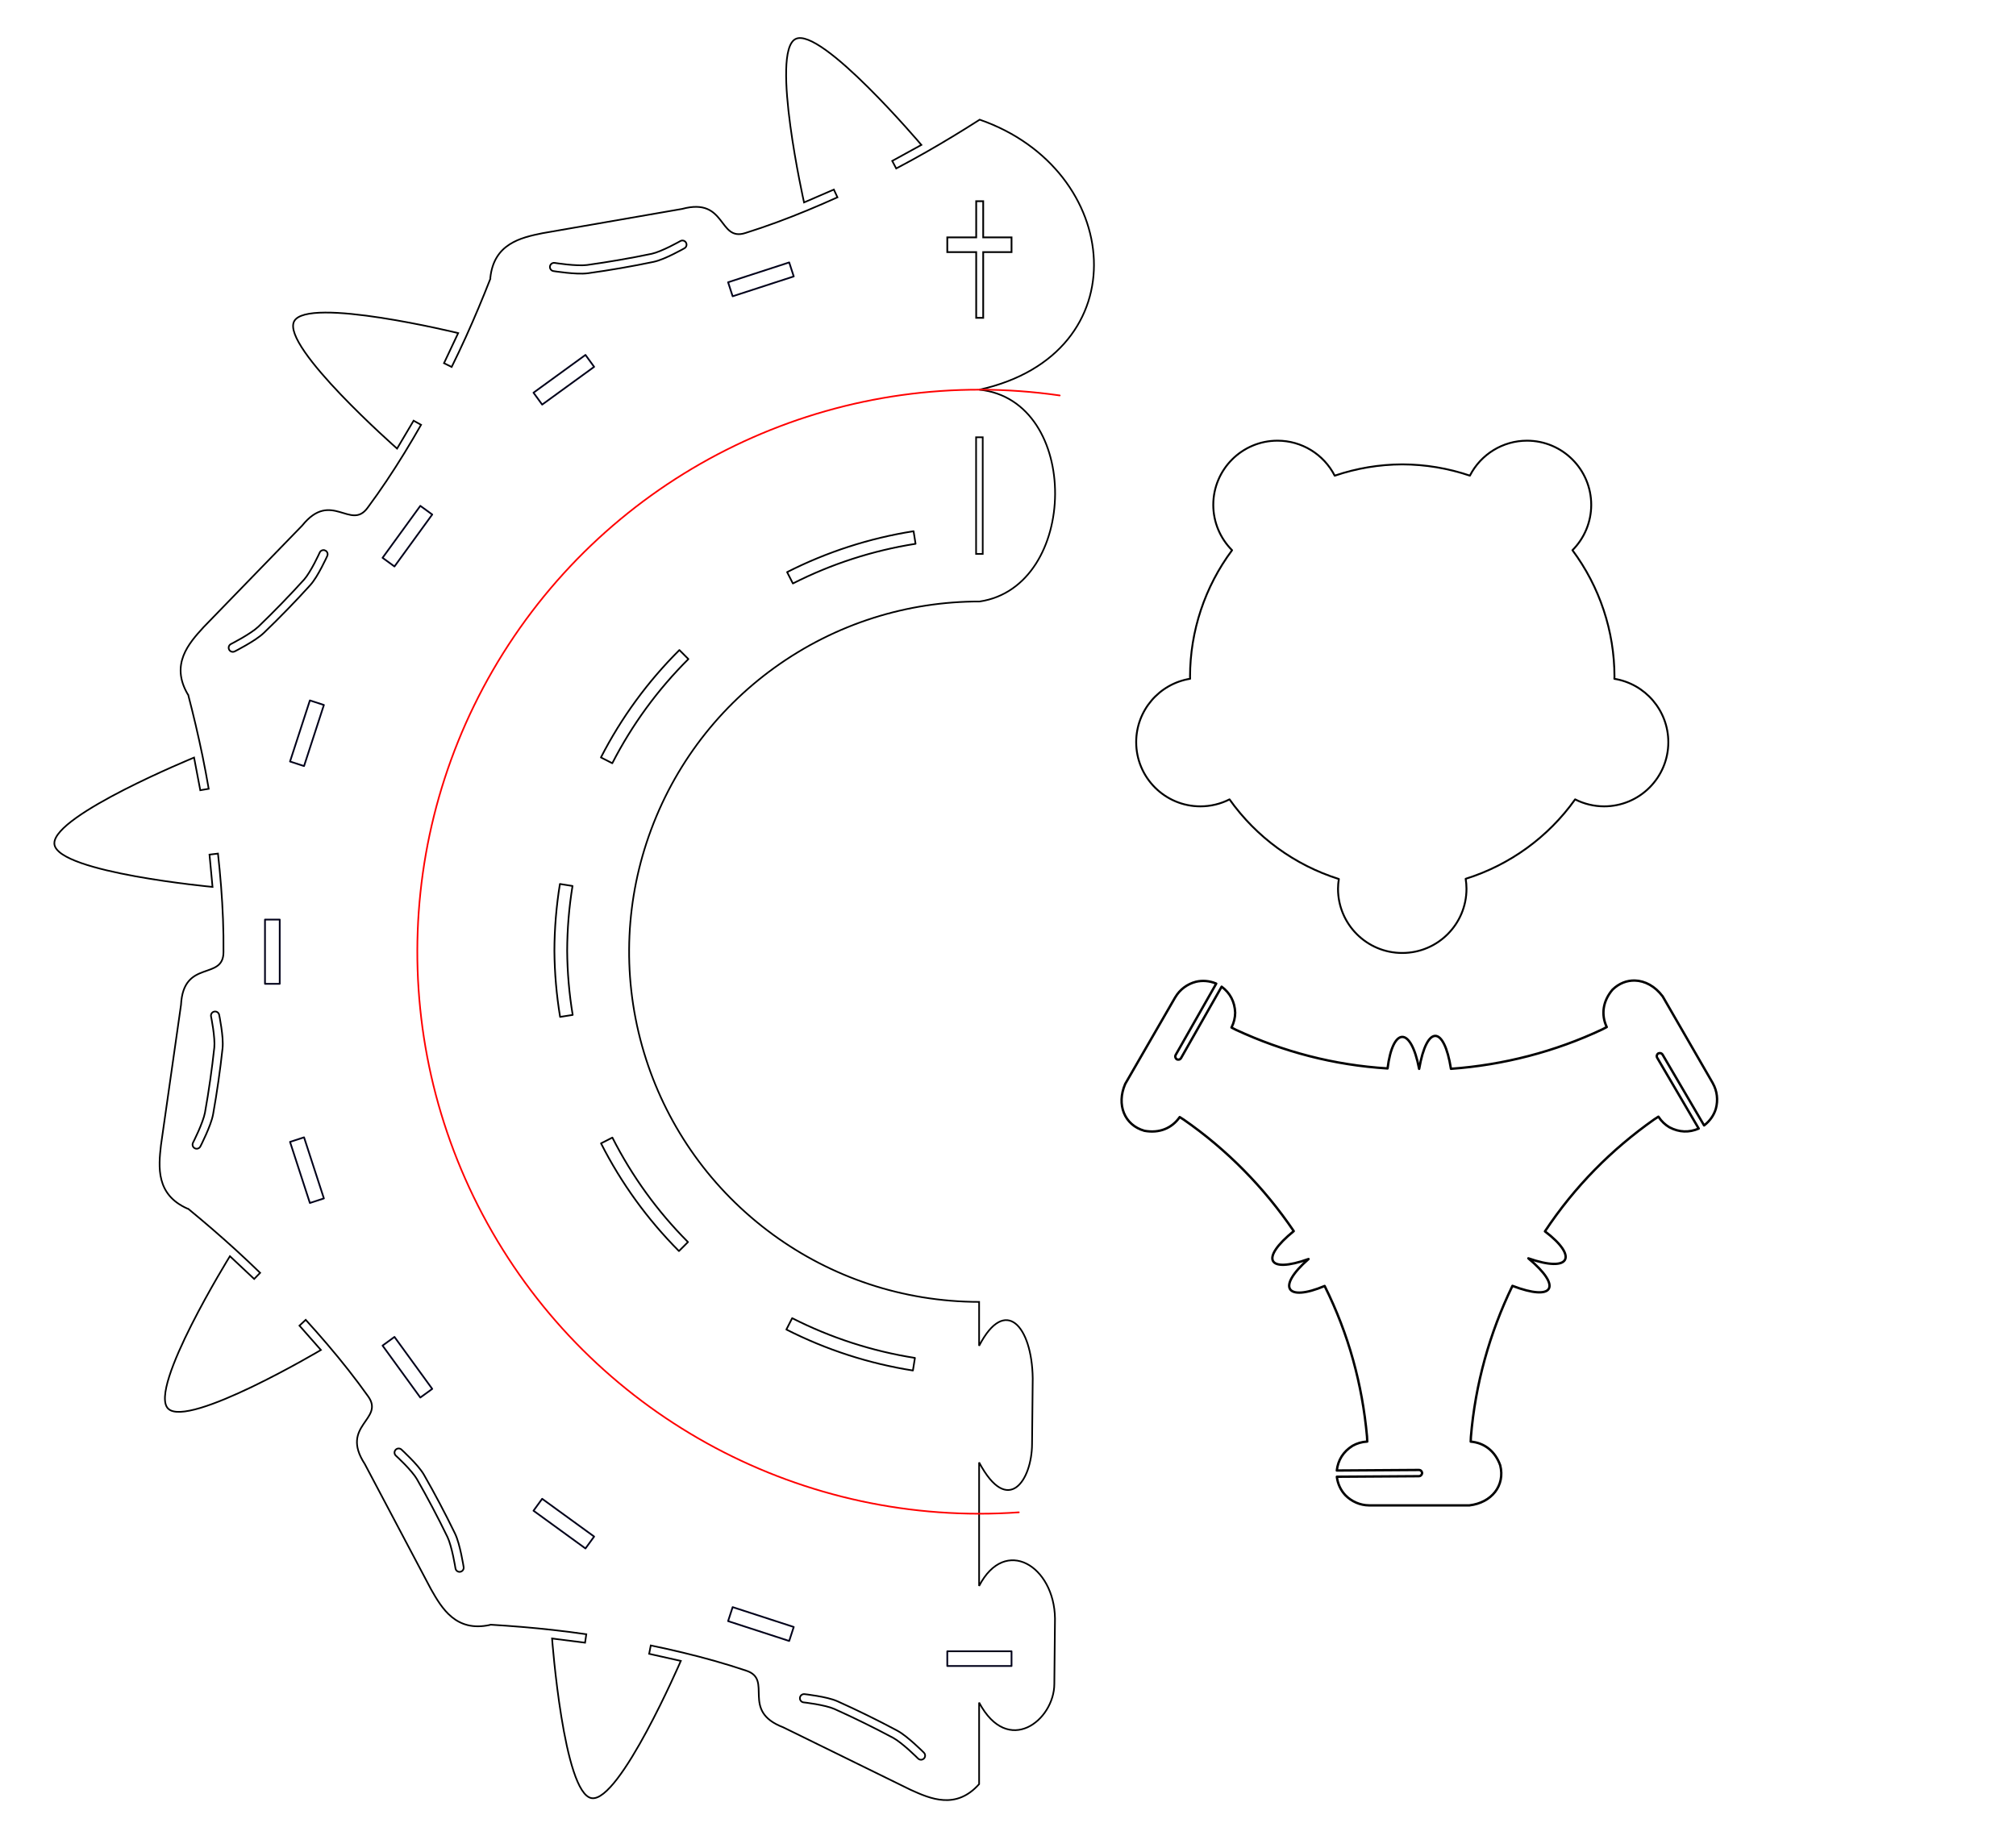
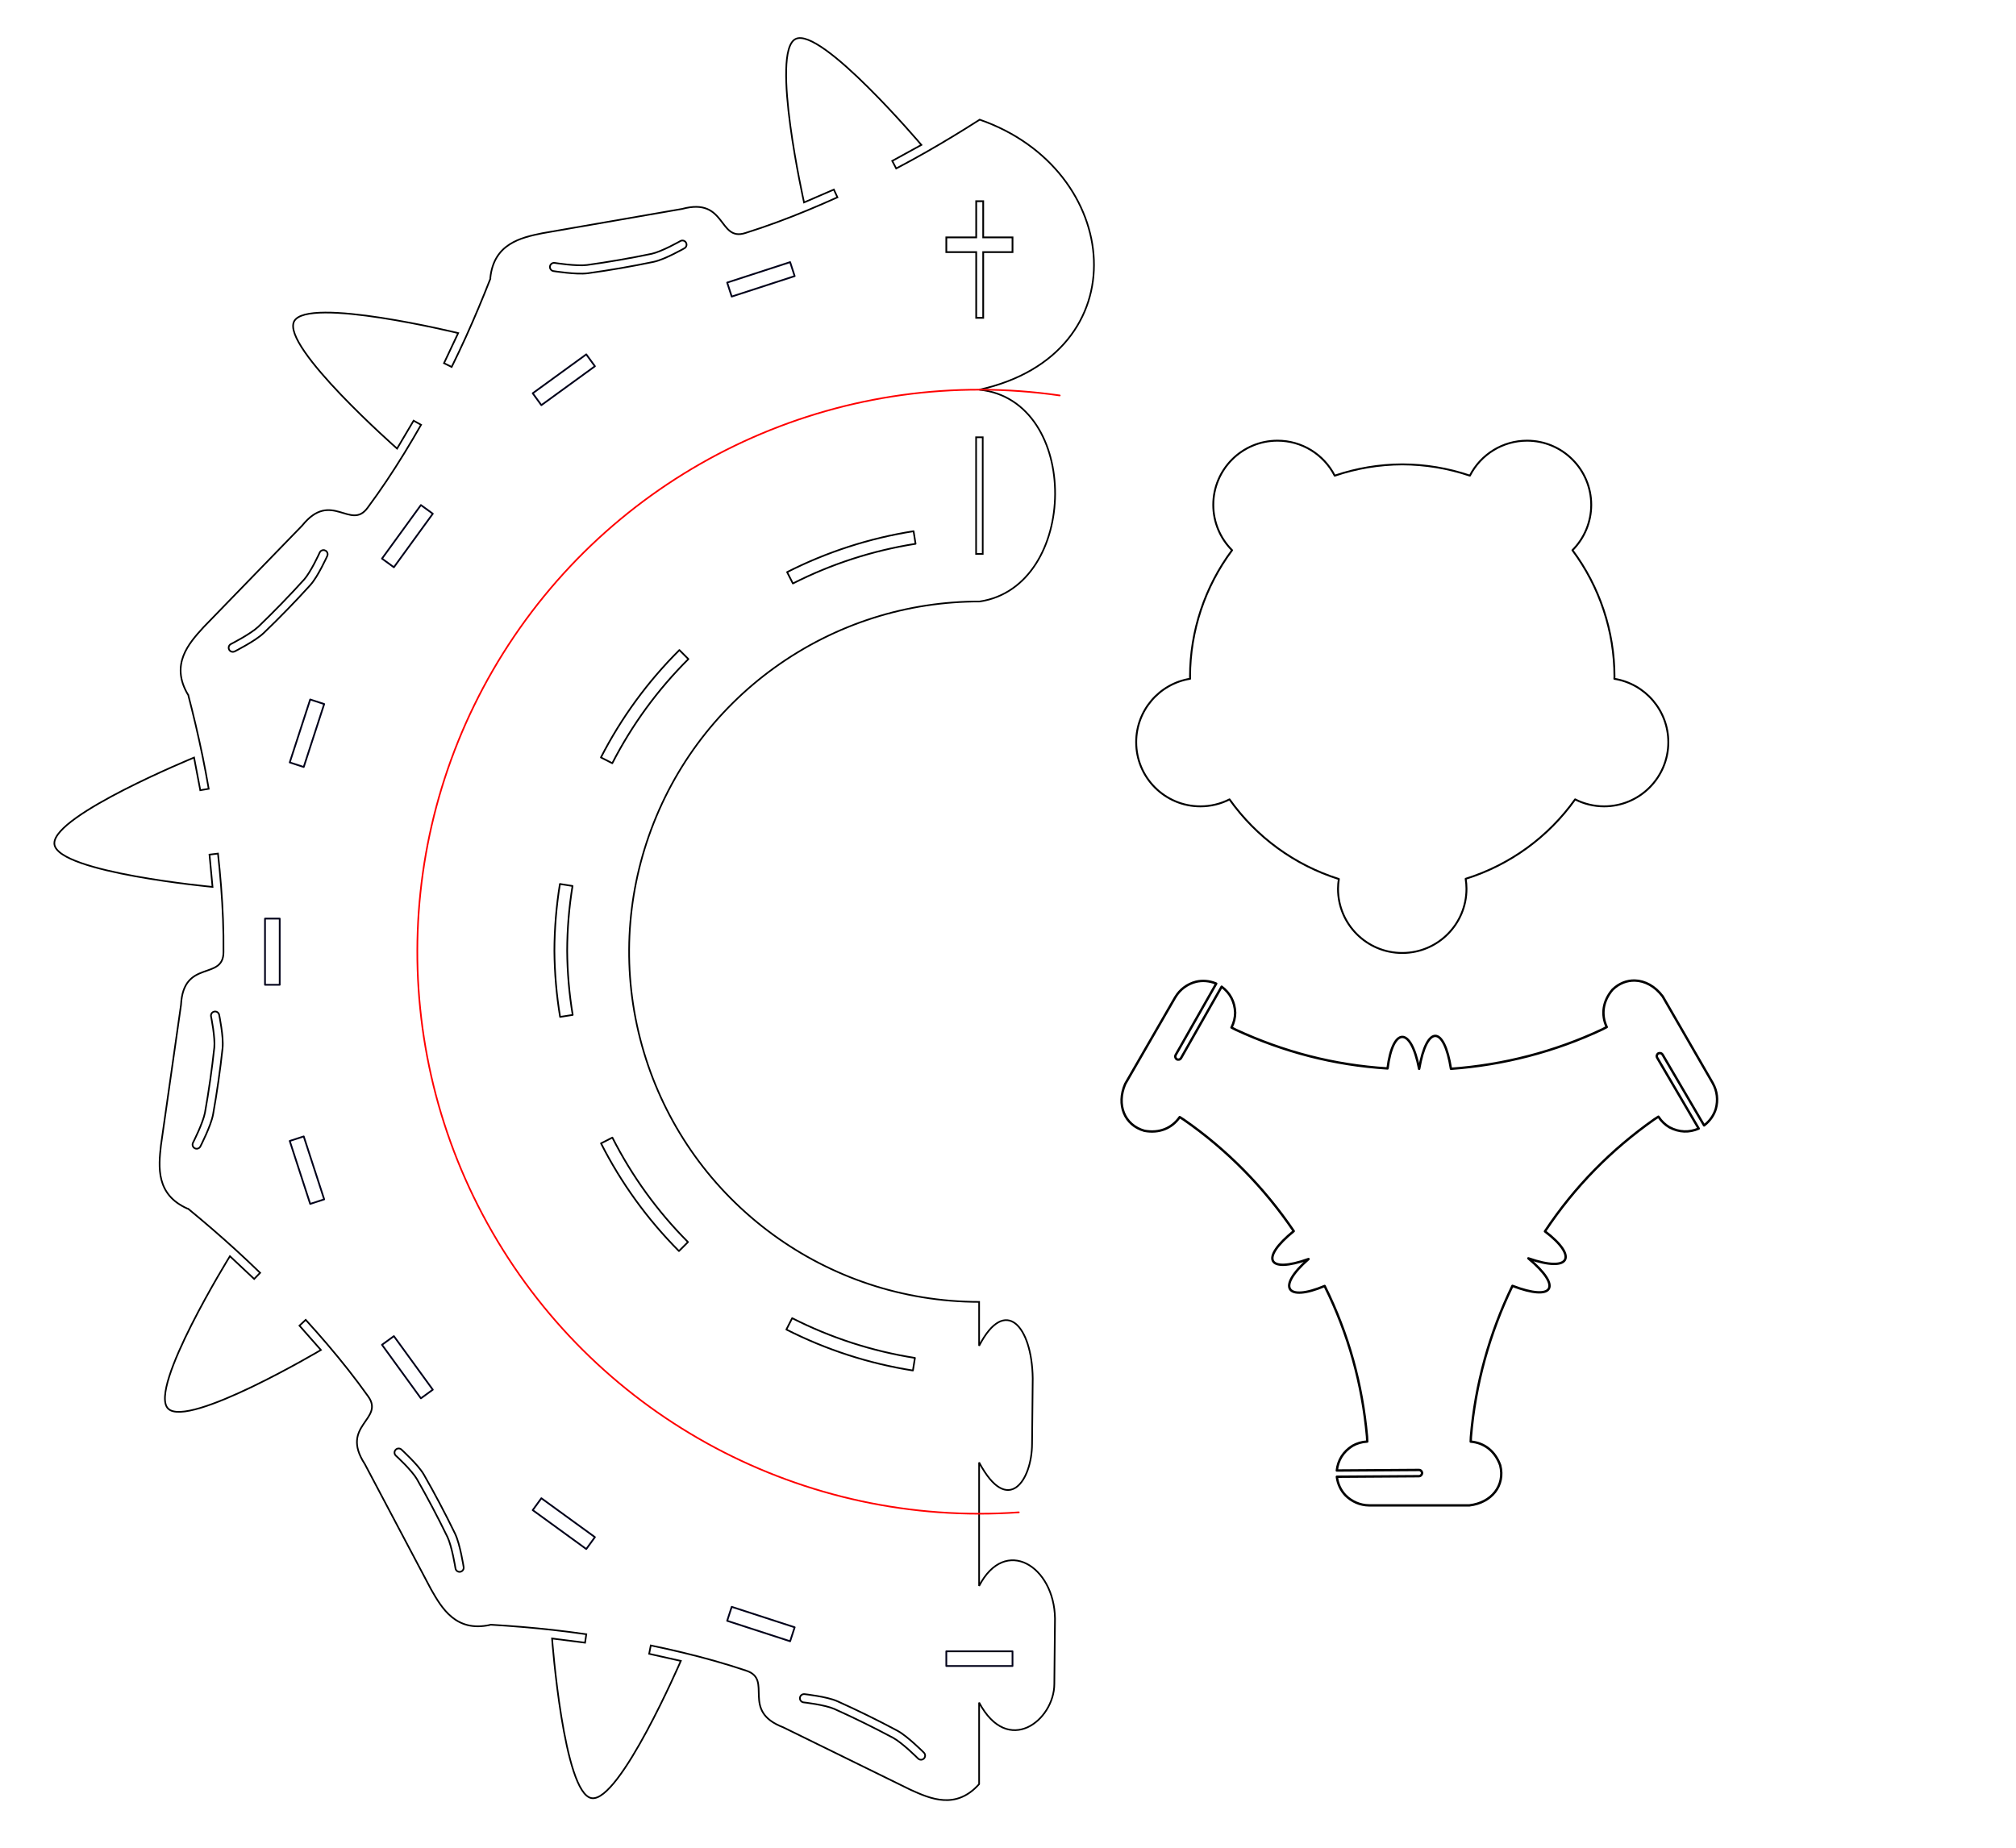
<svg xmlns="http://www.w3.org/2000/svg" height="11in" version="1.1" viewBox="0 0 864 792" width="12in" id="svg448">
  <defs id="defs4" style="stroke-linecap:butt;stroke-linejoin:round">
    <style type="text/css" id="style2">
*{stroke-linecap:butt;stroke-linejoin:round;}
  </style>
    <clipPath id="pbf9476fbec" style="stroke-linecap:butt;stroke-linejoin:round">
      <rect height="406.08" width="310.269" x="24.744" y="7.2" id="rect1798" style="stroke-linecap:butt;stroke-linejoin:round" />
    </clipPath>
    <clipPath id="clipPath3268" style="stroke-linecap:butt;stroke-linejoin:round">
      <rect height="406.08" width="310.269" x="24.744" y="7.2" id="rect3266" style="stroke-linecap:butt;stroke-linejoin:round" />
    </clipPath>
    <clipPath id="pbf9476fbec-7" style="stroke-linecap:butt;stroke-linejoin:round">
      <rect height="406.08" width="310.269" x="24.744" y="7.2" id="rect1798-5" style="stroke-linecap:butt;stroke-linejoin:round" />
    </clipPath>
    <clipPath id="pbf9476fbec-6" style="stroke-linecap:butt;stroke-linejoin:round">
      <rect height="406.08" width="310.269" x="24.744" y="7.2" id="rect1798-2" style="stroke-linecap:butt;stroke-linejoin:round" />
    </clipPath>
    <clipPath id="paf85c306f7" style="stroke-linecap:butt;stroke-linejoin:round">
      <rect height="406.08" width="312.429" x="24.703" y="7.2" id="rect1307" style="stroke-linecap:butt;stroke-linejoin:round" />
    </clipPath>
    <clipPath id="clipPath2800" style="stroke-linecap:butt;stroke-linejoin:round">
      <rect height="406.08" width="312.429" x="24.703" y="7.2" id="rect2798" style="stroke-linecap:butt;stroke-linejoin:round" />
    </clipPath>
  </defs>
  <g id="line2d_1" style="stroke-linecap:butt;stroke-linejoin:round" transform="translate(0,372)" />
  <defs id="defs446">
    <clipPath id="p9b010a994c" style="stroke-linecap:butt;stroke-linejoin:round">
      <rect height="399.726" width="243.708" x="10.407" y="7.2" id="rect443" style="stroke-linecap:butt;stroke-linejoin:round" />
    </clipPath>
  </defs>
  <path style="fill:none;fill-opacity:1;stroke:#000000;stroke-width:0.806;stroke-linecap:round;stroke-linejoin:round;stroke-miterlimit:4;stroke-dasharray:none;stroke-opacity:1" d="m 486.937,318.103 a 27.529,27.529 0 0 0 27.53,27.528 27.529,27.529 0 0 0 12.473,-2.989 90.951,90.951 0 0 0 46.849,34.135 27.529,27.529 0 0 0 -0.352,4.171 27.529,27.529 0 0 0 27.53,27.528 27.529,27.529 0 0 0 27.528,-27.528 27.529,27.529 0 0 0 -0.351,-4.261 90.951,90.951 0 0 0 46.908,-34.046 27.529,27.529 0 0 0 12.413,2.99 27.529,27.529 0 0 0 27.53,-27.528 27.529,27.529 0 0 0 -23.127,-27.141 90.951,90.951 0 0 0 0.049,-0.964 90.951,90.951 0 0 0 -18.007,-54.159 27.529,27.529 0 0 0 8.045,-19.421 27.529,27.529 0 0 0 -27.53,-27.53 27.529,27.529 0 0 0 -24.476,14.99 90.951,90.951 0 0 0 -28.983,-4.832 90.951,90.951 0 0 0 -28.947,4.848 27.529,27.529 0 0 0 -24.513,-15.007 27.529,27.529 0 0 0 -27.53,27.53 27.529,27.529 0 0 0 8.049,19.429 90.951,90.951 0 0 0 -18.011,54.151 90.951,90.951 0 0 0 0.033,0.945 27.529,27.529 0 0 0 -23.112,27.161 z" id="path1059" />
  <g transform="translate(-479.3786,719.0514)" id="line2d_1-3-3" style="stroke-linecap:butt;stroke-linejoin:round" />
  <path style="color:#000000;font-style:normal;font-variant:normal;font-weight:normal;font-stretch:normal;font-size:medium;line-height:normal;font-family:sans-serif;font-variant-ligatures:normal;font-variant-position:normal;font-variant-caps:normal;font-variant-numeric:normal;font-variant-alternates:normal;font-feature-settings:normal;text-indent:0;text-align:start;text-decoration:none;text-decoration-line:none;text-decoration-style:solid;text-decoration-color:#000000;letter-spacing:normal;word-spacing:normal;text-transform:none;writing-mode:lr-tb;direction:ltr;text-orientation:mixed;dominant-baseline:auto;baseline-shift:baseline;text-anchor:start;white-space:normal;shape-padding:0;clip-rule:nonzero;display:inline;overflow:visible;visibility:visible;opacity:1;isolation:auto;mix-blend-mode:normal;color-interpolation:sRGB;color-interpolation-filters:linearRGB;solid-color:#000000;solid-opacity:1;vector-effect:none;fill:none;fill-opacity:1;fill-rule:nonzero;stroke:#000000;stroke-width:0.71;stroke-linecap:round;stroke-linejoin:miter;stroke-miterlimit:4;stroke-dasharray:none;stroke-dashoffset:0;stroke-opacity:1;color-rendering:auto;image-rendering:auto;shape-rendering:auto;text-rendering:auto;enable-background:accumulate" d="m 23.291,361.426 c -7.1e-4,0.194 0.013,0.385 0.043,0.573 1.912,12.016 67.749,18.164 67.749,18.164 l -1.299,-13.85 3.633,-0.441 c 0.505,4.588 0.954,9.227 1.324,13.961 0.739,9.467 1.133,18.858 1.035,28.25 0.021,12.399 -17.199,2.86 -18.198,22.63 l -8.596,60.156 c -1.06,9.347 -2.197,21.216 11.387,27.2 0.1,0.021 0.192,0.042 0.291,0.062 6.938,5.699 13.744,11.558 20.403,17.625 3.525,3.236 7.012,6.495 10.424,9.827 l -2.557,2.625 -10.389,-9.764 c 0,0 -35.104,56.735 -26.495,65.332 8.61,8.597 65.486,-25.125 65.486,-25.125 l -9.191,-10.442 2.679,-2.492 c 3.105,3.414 6.196,6.904 9.277,10.517 6.162,7.224 12,14.59 17.442,22.246 7.305,10.018 -12.233,12.422 -1.421,29.005 l 28.404,53.721 c 4.636,8.185 10.694,18.456 25.2,15.312 0.094,-0.042 0.181,-0.08 0.275,-0.122 8.962,0.532 17.911,1.273 26.864,2.267 4.754,0.546 9.491,1.133 14.209,1.823 l -0.526,3.627 -14.144,-1.794 c 0,0 4.948,66.535 16.966,68.429 12.018,1.895 38.212,-58.82 38.212,-58.82 l -13.573,-3.044 0.702,-3.591 c 4.519,0.937 9.071,1.944 13.687,3.055 9.232,2.222 18.285,4.749 27.187,7.744 11.799,3.811 -2.595,17.241 15.899,24.301 l 54.556,26.765 c 8.562,3.896 19.498,8.646 29.386,-2.424 V 729.779 c 12.394,23.296 32.191,7.617 32.232,-7.98 l 0.283,-28.063 c -0.298,-22.444 -21.352,-35.521 -32.515,-13.949 v -8.832 -44.107 c 12.394,23.296 22.646,7.617 22.687,-7.98 l 0.283,-28.063 c -0.298,-22.444 -11.807,-35.521 -22.97,-13.949 v -18.814 c -32.969,-0.057 -63.442,-10.719 -88.209,-28.743 -26.639,-19.425 -45.025,-45.961 -54.469,-75.101 -10.134,-31.373 -9.41,-63.649 0.078,-92.774 10.242,-31.338 29.799,-57.025 54.595,-75.011 26.706,-19.333 57.625,-28.618 88.256,-28.594 42.609,-6.337 43.603,-86.191 -0.126,-90.785 69.172,-15.326 61.609,-94.395 0.126,-115.745 -7.612,4.872 -15.338,9.565 -23.217,14.052 -4.167,2.352 -8.344,4.662 -12.567,6.877 l -1.705,-3.244 12.497,-6.862 c 0,0 -43.112,-50.92 -53.948,-45.388 -10.837,5.532 3.66,70.047 3.66,70.047 l 12.77,-5.516 1.543,3.318 c -4.207,1.898 -8.481,3.758 -12.869,5.573 -8.775,3.628 -17.585,6.906 -26.547,9.716 -11.785,3.852 -8.034,-15.474 -27.145,-10.315 L 232.475,99.96 c -9.217,1.88 -20.857,4.467 -22.35,19.235 0.011,0.103 0.02,0.197 0.03,0.298 -3.275,8.359 -6.745,16.642 -10.457,24.849 -1.989,4.352 -4.01,8.676 -6.125,12.95 l -3.287,-1.622 6.076,-12.896 c 0,0 -64.808,-15.855 -70.323,-5.011 -5.516,10.845 44.134,54.519 44.134,54.519 l 7.089,-11.969 3.198,1.778 c -2.288,4.008 -4.652,8.027 -7.135,12.073 -4.966,8.093 -10.166,15.923 -15.766,23.464 -7.27,10.043 -15.596,-7.796 -28.025,7.611 l -42.313,43.615 c -6.351,6.938 -14.248,15.872 -6.776,28.697 0.069,0.076 0.13,0.147 0.198,0.222 2.264,8.688 4.326,17.429 6.147,26.252 0.95,4.69 1.855,9.376 2.656,14.077 l -3.612,0.62 -2.664,-14.005 c 0,0 -59.834,24.483 -59.88,36.709 z" id="path3011-3-6" />
  <path style="color:#000000;font-style:normal;font-variant:normal;font-weight:normal;font-stretch:normal;font-size:medium;line-height:normal;font-family:sans-serif;font-variant-ligatures:normal;font-variant-position:normal;font-variant-caps:normal;font-variant-numeric:normal;font-variant-alternates:normal;font-feature-settings:normal;text-indent:0;text-align:start;text-decoration:none;text-decoration-line:none;text-decoration-style:solid;text-decoration-color:#000000;letter-spacing:normal;word-spacing:normal;text-transform:none;writing-mode:lr-tb;direction:ltr;text-orientation:mixed;dominant-baseline:auto;baseline-shift:baseline;text-anchor:start;white-space:normal;shape-padding:0;clip-rule:nonzero;display:inline;overflow:visible;visibility:visible;opacity:1;isolation:auto;mix-blend-mode:normal;color-interpolation:sRGB;color-interpolation-filters:linearRGB;solid-color:#000000;solid-opacity:1;vector-effect:none;fill:none;fill-opacity:1;fill-rule:nonzero;stroke:#000000;stroke-width:0.71;stroke-linecap:round;stroke-linejoin:miter;stroke-miterlimit:4;stroke-dasharray:none;stroke-dashoffset:0;stroke-opacity:1;color-rendering:auto;image-rendering:auto;shape-rendering:auto;text-rendering:auto;enable-background:accumulate" d="m 342.814,727.939 a 1.776,1.776 0 0 0 1.608,1.758 c 0,0 2.289,0.252 5.103,0.736 2.813,0.485 6.185,1.247 7.974,2.048 4.226,1.891 8.467,3.896 12.699,5.974 4.231,2.078 8.446,4.231 12.61,6.459 1.778,0.951 4.55,3.201 6.749,5.173 2.2,1.972 3.885,3.665 3.885,3.665 a 1.776,1.776 0 1 0 2.52,-2.503 c 0,0 -1.751,-1.762 -4.033,-3.808 -2.282,-2.045 -5.038,-4.372 -7.445,-5.66 -4.204,-2.249 -8.457,-4.422 -12.721,-6.516 -4.264,-2.094 -8.543,-4.115 -12.814,-6.026 -2.459,-1.1 -5.893,-1.803 -8.821,-2.307 -2.929,-0.505 -5.317,-0.768 -5.317,-0.768 a 1.776,1.776 0 0 0 -1.996,1.774 z" id="path840" />
  <path style="fill:none;fill-opacity:1;stroke:#000000;stroke-width:0.723;stroke-linecap:round;stroke-linejoin:round;stroke-miterlimit:4;stroke-dasharray:none;stroke-opacity:1" d="m 237.602,407.531 c 0.075,9.499 0.892,18.977 2.444,28.349 l 5.395,-0.851 c -1.505,-9.09 -2.298,-18.284 -2.37,-27.498 0.033,-9.303 0.801,-18.589 2.295,-27.771 l -5.398,-0.859 c -1.541,9.466 -2.332,19.039 -2.366,28.63 z m 19.937,-82.867 4.87,2.487 c 8.464,-16.503 19.472,-31.572 32.62,-44.654 l -3.862,-3.867 c -13.555,13.486 -24.903,29.021 -33.628,46.035 z m 0.039,165.416 c 8.645,17.044 19.917,32.623 33.402,46.165 l 3.867,-3.86 c -13.081,-13.136 -24.015,-28.247 -32.4,-44.78 z m 79.437,79.795 c 17.045,8.666 35.348,14.595 54.237,17.571 l 0.859,-5.396 c -18.322,-2.887 -36.075,-8.638 -52.609,-17.044 z m 0.318,-324.648 2.477,4.87 c 16.525,-8.389 34.267,-14.128 52.575,-17.006 l -0.851,-5.396 c -18.874,2.967 -37.164,8.884 -54.201,17.532 z" id="path943" />
  <path style="color:#000000;font-style:normal;font-variant:normal;font-weight:normal;font-stretch:normal;font-size:medium;line-height:normal;font-family:sans-serif;font-variant-ligatures:normal;font-variant-position:normal;font-variant-caps:normal;font-variant-numeric:normal;font-variant-alternates:normal;font-feature-settings:normal;text-indent:0;text-align:start;text-decoration:none;text-decoration-line:none;text-decoration-style:solid;text-decoration-color:#000000;letter-spacing:normal;word-spacing:normal;text-transform:none;writing-mode:lr-tb;direction:ltr;text-orientation:mixed;dominant-baseline:auto;baseline-shift:baseline;text-anchor:start;white-space:normal;shape-padding:0;clip-rule:nonzero;display:inline;overflow:visible;visibility:visible;opacity:1;isolation:auto;mix-blend-mode:normal;color-interpolation:sRGB;color-interpolation-filters:linearRGB;solid-color:#000000;solid-opacity:1;vector-effect:none;fill:none;fill-opacity:1;fill-rule:nonzero;stroke:#000000;stroke-width:0.71;stroke-linecap:butt;stroke-linejoin:miter;stroke-miterlimit:4;stroke-dasharray:none;stroke-dashoffset:0;stroke-opacity:1;color-rendering:auto;image-rendering:auto;shape-rendering:auto;text-rendering:auto;enable-background:accumulate" d="m 418.327,237.422 h 2.842 v -49.992 h -2.842 z" id="path1036" />
  <path style="color:#000000;font-style:normal;font-variant:normal;font-weight:normal;font-stretch:normal;font-size:medium;line-height:normal;font-family:sans-serif;font-variant-ligatures:normal;font-variant-position:normal;font-variant-caps:normal;font-variant-numeric:normal;font-variant-alternates:normal;font-feature-settings:normal;text-indent:0;text-align:start;text-decoration:none;text-decoration-line:none;text-decoration-style:solid;text-decoration-color:#000000;letter-spacing:normal;word-spacing:normal;text-transform:none;writing-mode:lr-tb;direction:ltr;text-orientation:mixed;dominant-baseline:auto;baseline-shift:baseline;text-anchor:start;white-space:normal;shape-padding:0;clip-rule:nonzero;display:inline;overflow:visible;visibility:visible;opacity:1;isolation:auto;mix-blend-mode:normal;color-interpolation:sRGB;color-interpolation-filters:linearRGB;solid-color:#000000;solid-opacity:1;vector-effect:none;fill:none;fill-opacity:1;fill-rule:nonzero;stroke:#000000;stroke-width:0.71;stroke-linecap:round;stroke-linejoin:miter;stroke-miterlimit:4;stroke-dasharray:none;stroke-dashoffset:0;stroke-opacity:1;color-rendering:auto;image-rendering:auto;shape-rendering:auto;text-rendering:auto;enable-background:accumulate" d="m 169.41,621.602 a 1.776,1.776 0 0 0 0.268,2.367 c 0,0 1.704,1.549 3.695,3.595 1.991,2.046 4.271,4.645 5.247,6.344 2.307,4.014 4.56,8.129 6.762,12.298 2.202,4.168 4.346,8.387 6.406,12.637 0.879,1.815 1.799,5.264 2.42,8.152 0.621,2.888 0.989,5.249 0.989,5.249 a 1.776,1.776 0 1 0 3.51,-0.544 c 0,0 -0.381,-2.455 -1.025,-5.451 -0.644,-2.996 -1.506,-6.499 -2.696,-8.955 -2.079,-4.291 -4.242,-8.548 -6.462,-12.749 -2.219,-4.2 -4.493,-8.351 -6.825,-12.407 -1.343,-2.336 -3.708,-4.922 -5.781,-7.052 -2.073,-2.13 -3.85,-3.747 -3.85,-3.747 a 1.776,1.776 0 0 0 -2.658,0.262 z" id="path840-6" />
  <path style="color:#000000;font-style:normal;font-variant:normal;font-weight:normal;font-stretch:normal;font-size:medium;line-height:normal;font-family:sans-serif;font-variant-ligatures:normal;font-variant-position:normal;font-variant-caps:normal;font-variant-numeric:normal;font-variant-alternates:normal;font-feature-settings:normal;text-indent:0;text-align:start;text-decoration:none;text-decoration-line:none;text-decoration-style:solid;text-decoration-color:#000000;letter-spacing:normal;word-spacing:normal;text-transform:none;writing-mode:lr-tb;direction:ltr;text-orientation:mixed;dominant-baseline:auto;baseline-shift:baseline;text-anchor:start;white-space:normal;shape-padding:0;clip-rule:nonzero;display:inline;overflow:visible;visibility:visible;opacity:1;isolation:auto;mix-blend-mode:normal;color-interpolation:sRGB;color-interpolation-filters:linearRGB;solid-color:#000000;solid-opacity:1;vector-effect:none;fill:none;fill-opacity:1;fill-rule:nonzero;stroke:#000000;stroke-width:0.71;stroke-linecap:round;stroke-linejoin:miter;stroke-miterlimit:4;stroke-dasharray:none;stroke-dashoffset:0;stroke-opacity:1;color-rendering:auto;image-rendering:auto;shape-rendering:auto;text-rendering:auto;enable-background:accumulate" d="m 91.627,433.649 a 1.776,1.776 0 0 0 -1.175,2.072 c 0,0 0.468,2.255 0.876,5.08 0.408,2.825 0.725,6.268 0.516,8.217 -0.493,4.603 -1.089,9.257 -1.757,13.924 -0.668,4.666 -1.414,9.34 -2.246,13.989 -0.355,1.985 -1.639,5.316 -2.834,8.017 -1.195,2.701 -2.285,4.828 -2.285,4.828 a 1.776,1.776 0 1 0 3.159,1.623 c 0,0 1.135,-2.21 2.375,-5.012 1.24,-2.803 2.601,-6.143 3.082,-8.829 0.84,-4.694 1.592,-9.409 2.266,-14.112 0.674,-4.702 1.273,-9.397 1.771,-14.049 0.287,-2.679 -0.107,-6.161 -0.532,-9.103 -0.425,-2.941 -0.913,-5.294 -0.913,-5.294 a 1.776,1.776 0 0 0 -2.304,-1.35 z" id="path840-6-3" />
  <path style="color:#000000;font-style:normal;font-variant:normal;font-weight:normal;font-stretch:normal;font-size:medium;line-height:normal;font-family:sans-serif;font-variant-ligatures:normal;font-variant-position:normal;font-variant-caps:normal;font-variant-numeric:normal;font-variant-alternates:normal;font-feature-settings:normal;text-indent:0;text-align:start;text-decoration:none;text-decoration-line:none;text-decoration-style:solid;text-decoration-color:#000000;letter-spacing:normal;word-spacing:normal;text-transform:none;writing-mode:lr-tb;direction:ltr;text-orientation:mixed;dominant-baseline:auto;baseline-shift:baseline;text-anchor:start;white-space:normal;shape-padding:0;clip-rule:nonzero;display:inline;overflow:visible;visibility:visible;opacity:1;isolation:auto;mix-blend-mode:normal;color-interpolation:sRGB;color-interpolation-filters:linearRGB;solid-color:#000000;solid-opacity:1;vector-effect:none;fill:none;fill-opacity:1;fill-rule:nonzero;stroke:#000000;stroke-width:0.71;stroke-linecap:round;stroke-linejoin:miter;stroke-miterlimit:4;stroke-dasharray:none;stroke-dashoffset:0;stroke-opacity:1;color-rendering:auto;image-rendering:auto;shape-rendering:auto;text-rendering:auto;enable-background:accumulate" d="m 139.175,235.872 a 1.776,1.776 0 0 0 -2.168,0.986 c 0,0 -0.947,2.099 -2.277,4.625 -1.33,2.526 -3.098,5.497 -4.412,6.951 -3.104,3.434 -6.322,6.849 -9.606,10.232 -3.283,3.382 -6.634,6.725 -10.039,9.997 -1.454,1.397 -4.451,3.338 -7.005,4.82 -2.555,1.483 -4.686,2.563 -4.686,2.563 a 1.776,1.776 0 1 0 1.602,3.17 c 0,0 2.217,-1.121 4.868,-2.659 2.651,-1.538 5.715,-3.441 7.683,-5.332 3.438,-3.304 6.819,-6.676 10.128,-10.085 3.309,-3.408 6.553,-6.854 9.691,-10.325 1.806,-1.999 3.535,-5.047 4.92,-7.677 1.385,-2.629 2.373,-4.82 2.373,-4.82 a 1.776,1.776 0 0 0 -1.071,-2.447 z" id="path840-6-3-2" />
  <path style="color:#000000;font-style:normal;font-variant:normal;font-weight:normal;font-stretch:normal;font-size:medium;line-height:normal;font-family:sans-serif;font-variant-ligatures:normal;font-variant-position:normal;font-variant-caps:normal;font-variant-numeric:normal;font-variant-alternates:normal;font-feature-settings:normal;text-indent:0;text-align:start;text-decoration:none;text-decoration-line:none;text-decoration-style:solid;text-decoration-color:#000000;letter-spacing:normal;word-spacing:normal;text-transform:none;writing-mode:lr-tb;direction:ltr;text-orientation:mixed;dominant-baseline:auto;baseline-shift:baseline;text-anchor:start;white-space:normal;shape-padding:0;clip-rule:nonzero;display:inline;overflow:visible;visibility:visible;opacity:1;isolation:auto;mix-blend-mode:normal;color-interpolation:sRGB;color-interpolation-filters:linearRGB;solid-color:#000000;solid-opacity:1;vector-effect:none;fill:none;fill-opacity:1;fill-rule:nonzero;stroke:#000000;stroke-width:0.71;stroke-linecap:round;stroke-linejoin:miter;stroke-miterlimit:4;stroke-dasharray:none;stroke-dashoffset:0;stroke-opacity:1;color-rendering:auto;image-rendering:auto;shape-rendering:auto;text-rendering:auto;enable-background:accumulate" d="m 293.892,103.815 a 1.776,1.776 0 0 0 -2.334,-0.477 c 0,0 -2,1.142 -4.561,2.404 -2.561,1.262 -5.737,2.626 -7.655,3.03 -4.53,0.954 -9.14,1.825 -13.785,2.631 -4.644,0.806 -9.319,1.541 -13.998,2.187 -1.998,0.276 -5.562,0.084 -8.501,-0.218 -2.938,-0.302 -5.298,-0.681 -5.298,-0.681 a 1.776,1.776 0 1 0 -0.567,3.506 c 0,0 2.452,0.396 5.501,0.71 3.049,0.313 6.646,0.576 9.35,0.203 4.723,-0.652 9.441,-1.393 14.122,-2.206 4.68,-0.812 9.33,-1.693 13.909,-2.657 2.636,-0.555 5.827,-2.005 8.493,-3.319 2.666,-1.313 4.753,-2.504 4.753,-2.504 a 1.776,1.776 0 0 0 0.572,-2.609 z" id="path840-6-3-2-2" />
-   <rect style="fill:none;fill-opacity:0.541;stroke:#000019;stroke-width:0.739;stroke-linecap:round;stroke-linejoin:round;stroke-miterlimit:4;stroke-dasharray:none;stroke-opacity:1" id="rect2903" width="6.313" height="27.532" x="-714.109" y="405.982" transform="rotate(-90)" />
-   <rect y="511.495" x="-564.434" height="27.532" width="6.313" id="rect2920" style="fill:none;fill-opacity:0.541;stroke:#000019;stroke-width:0.739;stroke-linecap:round;stroke-linejoin:round;stroke-miterlimit:4;stroke-dasharray:none;stroke-opacity:1" transform="rotate(-72)" />
-   <rect transform="rotate(-54)" style="fill:none;fill-opacity:0.541;stroke:#000019;stroke-width:0.739;stroke-linecap:round;stroke-linejoin:round;stroke-miterlimit:4;stroke-dasharray:none;stroke-opacity:1" id="rect2922" width="6.313" height="27.532" x="-389.48" y="565.592" />
-   <rect y="562.978" x="-206.371" height="27.532" width="6.313" id="rect2924" style="fill:none;fill-opacity:0.541;stroke:#000019;stroke-width:0.739;stroke-linecap:round;stroke-linejoin:round;stroke-miterlimit:4;stroke-dasharray:none;stroke-opacity:1" transform="rotate(-36)" />
-   <rect transform="rotate(-18)" style="fill:none;fill-opacity:0.541;stroke:#000019;stroke-width:0.739;stroke-linecap:round;stroke-linejoin:round;stroke-miterlimit:4;stroke-dasharray:none;stroke-opacity:1" id="rect2926" width="6.313" height="27.532" x="-33.033" y="503.907" />
-   <rect y="394.164" x="113.569" height="27.532" width="6.313" id="rect2928" style="fill:none;fill-opacity:0.541;stroke:#000019;stroke-width:0.739;stroke-linecap:round;stroke-linejoin:round;stroke-miterlimit:4;stroke-dasharray:none;stroke-opacity:1" />
-   <rect transform="rotate(18)" style="fill:none;fill-opacity:0.541;stroke:#000019;stroke-width:0.739;stroke-linecap:round;stroke-linejoin:round;stroke-miterlimit:4;stroke-dasharray:none;stroke-opacity:1" id="rect2930" width="6.313" height="27.532" x="219.082" y="244.489" />
-   <rect y="69.534" x="273.179" height="27.532" width="6.313" id="rect2932" style="fill:none;fill-opacity:0.541;stroke:#000019;stroke-width:0.739;stroke-linecap:round;stroke-linejoin:round;stroke-miterlimit:4;stroke-dasharray:none;stroke-opacity:1" transform="rotate(36)" />
-   <rect transform="rotate(54)" style="fill:none;fill-opacity:0.541;stroke:#000019;stroke-width:0.739;stroke-linecap:round;stroke-linejoin:round;stroke-miterlimit:4;stroke-dasharray:none;stroke-opacity:1" id="rect2934" width="6.313" height="27.532" x="270.564" y="-113.574" />
-   <rect y="-286.913" x="211.494" height="27.532" width="6.313" id="rect2936" style="fill:none;fill-opacity:0.541;stroke:#000019;stroke-width:0.739;stroke-linecap:round;stroke-linejoin:round;stroke-miterlimit:4;stroke-dasharray:none;stroke-opacity:1" transform="rotate(72)" />
+   <rect style="fill:none;fill-opacity:0.541;stroke:#000019;stroke-width:0.749;stroke-linecap:round;stroke-linejoin:round;stroke-miterlimit:4;stroke-dasharray:none;stroke-opacity:1" id="rect2903" width="6.302" height="28.37" x="-714.104" y="405.563" transform="rotate(-90)" />
  <path style="fill:none;fill-opacity:0.541;stroke:#ff0000;stroke-width:0.711;stroke-linecap:round;stroke-linejoin:round;stroke-miterlimit:4;stroke-dasharray:none;stroke-opacity:1" id="path862" d="m -648.233,436.636 a 240.896,240.896 0 0 1 120.069,-225.634 240.896,240.896 0 0 1 255.421,9.358 240.896,240.896 0 0 1 103.236,233.815" transform="rotate(-90)" />
-   <path style="color:#000000;font-style:normal;font-variant:normal;font-weight:normal;font-stretch:normal;font-size:medium;line-height:normal;font-family:sans-serif;font-variant-ligatures:normal;font-variant-position:normal;font-variant-caps:normal;font-variant-numeric:normal;font-variant-alternates:normal;font-feature-settings:normal;text-indent:0;text-align:start;text-decoration:none;text-decoration-line:none;text-decoration-style:solid;text-decoration-color:#000000;letter-spacing:normal;word-spacing:normal;text-transform:none;writing-mode:lr-tb;direction:ltr;text-orientation:mixed;dominant-baseline:auto;baseline-shift:baseline;text-anchor:start;white-space:normal;shape-padding:0;clip-rule:nonzero;display:inline;overflow:visible;visibility:visible;opacity:1;isolation:auto;mix-blend-mode:normal;color-interpolation:sRGB;color-interpolation-filters:linearRGB;solid-color:#000000;solid-opacity:1;vector-effect:none;fill:none;fill-opacity:1;fill-rule:nonzero;stroke:#000000;stroke-width:1;stroke-linecap:butt;stroke-linejoin:miter;stroke-miterlimit:4;stroke-dasharray:none;stroke-dashoffset:0;stroke-opacity:1;color-rendering:auto;image-rendering:auto;shape-rendering:auto;text-rendering:auto;enable-background:accumulate" d="M 557.83 114.992 L 557.83 135.666 L 541.309 135.666 L 541.309 144.084 L 557.83 144.084 L 557.83 181.648 L 561.83 181.648 L 561.83 144.084 L 578.02 144.084 L 578.02 135.666 L 561.83 135.666 L 561.83 114.992 L 557.83 114.992 z " transform="scale(0.75)" id="path874" />
+   <path style="color:#000000;font-style:normal;font-variant:normal;font-weight:normal;font-stretch:normal;font-size:medium;line-height:normal;font-family:sans-serif;font-variant-ligatures:normal;font-variant-position:normal;font-variant-caps:normal;font-variant-numeric:normal;font-variant-alternates:normal;font-feature-settings:normal;text-indent:0;text-align:start;text-decoration:none;text-decoration-line:none;text-decoration-style:solid;text-decoration-color:#000000;letter-spacing:normal;word-spacing:normal;text-transform:none;writing-mode:lr-tb;direction:ltr;text-orientation:mixed;dominant-baseline:auto;baseline-shift:baseline;text-anchor:start;white-space:normal;shape-padding:0;clip-rule:nonzero;display:inline;overflow:visible;visibility:visible;opacity:1;isolation:auto;mix-blend-mode:normal;color-interpolation:sRGB;color-interpolation-filters:linearRGB;solid-color:#000000;solid-opacity:1;vector-effect:none;fill:none;fill-opacity:1;fill-rule:nonzero;stroke:#000000;stroke-width:1;stroke-linecap:butt;stroke-linejoin:miter;stroke-miterlimit:4;stroke-dasharray:none;stroke-dashoffset:0;stroke-opacity:1;color-rendering:auto;image-rendering:auto;shape-rendering:auto;text-rendering:auto;enable-background:accumulate" d="M 557.83 114.992 L 557.83 135.666 L 541.309 135.666 L 541.309 135.674 L 540.752 135.674 L 540.752 144.076 L 541.309 144.076 L 541.309 144.084 L 557.83 144.084 L 557.83 181.648 L 561.83 181.648 L 561.83 144.084 L 578.02 144.084 L 578.02 144.076 L 578.578 144.076 L 578.578 135.674 L 578.02 135.674 L 578.02 135.666 L 561.83 135.666 L 561.83 114.992 L 557.83 114.992 z " transform="scale(0.75)" id="path874" />
  <path style="fill:none;stroke:#000000;stroke-width:1.017;stroke-linecap:square;stroke-linejoin:round;stroke-miterlimit:4;stroke-dasharray:none;stroke-opacity:1" d="m 700.639,420.29 c -3.373,-0.088 -6.741,1.171 -9.558,3.907 -4.171,4.915 -4.981,10.702 -2.474,16.039 -0.331,0.159 -1.489,0.794 -1.821,0.951 -20.356,9.604 -42.498,15.318 -64.95,16.938 -2.965,-18.697 -10.335,-18.928 -13.62,0 l -0.016,0.029 c -3.545,-18.579 -11.319,-17.893 -13.531,-0.186 -23.101,-1.424 -44.677,-7.166 -64.928,-16.525 -0.379,-0.175 -1.585,-0.83 -1.963,-1.008 0.025,-0.047 0.043,-0.096 0.067,-0.144 0.983,-1.934 1.504,-4.118 1.516,-6.221 -0.176,-4.751 -2.232,-8.503 -5.802,-11.14 l -17.348,30.514 c -0.448,0.811 -1.257,0.907 -1.881,0.608 -0.593,-0.406 -0.849,-1.227 -0.439,-1.925 l 17.348,-30.513 c -0.071,-0.032 -0.147,-0.055 -0.218,-0.085 l 0.006,-0.01 c -2.702,-1.107 -5.66,-1.369 -8.48,-0.703 -3.69,0.948 -6.904,3.325 -8.812,6.579 l -0.015,-0.007 -21.541,37.31 0.015,0.009 c -3.754,8.742 -0.368,17.538 8.268,19.988 6.343,1.155 11.759,-1.037 15.127,-5.877 0.303,0.207 1.431,0.892 1.733,1.102 18.495,12.827 34.514,29.145 47.143,47.779 -14.578,11.809 -11.275,18.291 6.34,11.963 -13.95,12.187 -9.423,18.439 6.901,11.55 10.317,20.718 16.132,42.274 18.152,64.491 0.038,0.415 0.073,1.787 0.108,2.203 -0.053,0.002 -0.105,0.01 -0.158,0.013 -2.167,0.116 -4.318,0.756 -6.145,1.797 -4.026,2.528 -6.248,6.184 -6.747,10.595 l 35.101,-0.233 c 0.927,-0.018 1.413,0.634 1.466,1.324 -0.055,0.716 -0.638,1.349 -1.447,1.343 l -35.099,0.234 c 0.008,0.077 0.027,0.153 0.037,0.23 h -0.012 c 0.392,2.894 1.643,5.587 3.63,7.696 2.666,2.722 6.331,4.316 10.103,4.342 l 10e-4,0.016 h 43.081 v -0.016 c 9.448,-1.12 15.372,-8.451 13.176,-17.155 -2.171,-6.07 -6.778,-9.664 -12.653,-10.162 0.028,-0.366 0.058,-1.686 0.088,-2.052 1.861,-22.43 7.983,-44.463 17.807,-64.717 17.674,6.781 21.56,0.512 6.81,-11.796 18.034,6.339 21.398,-0.752 7.118,-11.561 12.784,-19.294 28.545,-35.108 46.775,-47.966 0.341,-0.24 1.51,-0.957 1.853,-1.195 0.028,0.045 0.062,0.086 0.091,0.13 1.184,1.818 2.813,3.361 4.629,4.422 4.202,2.223 8.48,2.32 12.549,0.546 l -17.752,-30.281 c -0.479,-0.794 -0.156,-1.542 0.415,-1.934 0.648,-0.31 1.487,-0.12 1.887,0.583 l 17.752,30.28 c 0.063,-0.046 0.118,-0.1 0.18,-0.146 l 0.006,0.01 c 2.31,-1.786 4.017,-4.218 4.85,-6.993 1.024,-3.67 0.573,-7.641 -1.291,-10.92 l 0.013,-0.009 -21.541,-37.31 -0.015,0.007 c -3.203,-4.287 -7.549,-6.626 -11.886,-6.74 z" id="path3082-3" />
+   <rect transform="rotate(-72)" y="511.076" x="-564.429" height="28.37" width="6.302" id="rect853" style="fill:none;fill-opacity:0.541;stroke:#000019;stroke-width:0.749;stroke-linecap:round;stroke-linejoin:round;stroke-miterlimit:4;stroke-dasharray:none;stroke-opacity:1" />
+   <rect style="fill:none;fill-opacity:0.541;stroke:#000019;stroke-width:0.749;stroke-linecap:round;stroke-linejoin:round;stroke-miterlimit:4;stroke-dasharray:none;stroke-opacity:1" id="rect855" width="6.302" height="28.37" x="-389.474" y="565.173" transform="rotate(-54)" />
+   <rect transform="rotate(-36)" y="562.559" x="-206.366" height="28.37" width="6.302" id="rect857" style="fill:none;fill-opacity:0.541;stroke:#000019;stroke-width:0.749;stroke-linecap:round;stroke-linejoin:round;stroke-miterlimit:4;stroke-dasharray:none;stroke-opacity:1" />
+   <rect style="fill:none;fill-opacity:0.541;stroke:#000019;stroke-width:0.749;stroke-linecap:round;stroke-linejoin:round;stroke-miterlimit:4;stroke-dasharray:none;stroke-opacity:1" id="rect859" width="6.302" height="28.37" x="-33.027" y="503.488" transform="rotate(-18)" />
+   <rect y="393.745" x="113.574" height="28.37" width="6.302" id="rect861" style="fill:none;fill-opacity:0.541;stroke:#000019;stroke-width:0.749;stroke-linecap:round;stroke-linejoin:round;stroke-miterlimit:4;stroke-dasharray:none;stroke-opacity:1" />
+   <rect style="fill:none;fill-opacity:0.541;stroke:#000019;stroke-width:0.749;stroke-linecap:round;stroke-linejoin:round;stroke-miterlimit:4;stroke-dasharray:none;stroke-opacity:1" id="rect863" width="6.302" height="28.37" x="219.087" y="244.07" transform="rotate(18)" />
+   <rect transform="rotate(36)" y="69.115" x="273.184" height="28.37" width="6.302" id="rect865" style="fill:none;fill-opacity:0.541;stroke:#000019;stroke-width:0.749;stroke-linecap:round;stroke-linejoin:round;stroke-miterlimit:4;stroke-dasharray:none;stroke-opacity:1" />
+   <rect style="fill:none;fill-opacity:0.541;stroke:#000019;stroke-width:0.749;stroke-linecap:round;stroke-linejoin:round;stroke-miterlimit:4;stroke-dasharray:none;stroke-opacity:1" id="rect867" width="6.302" height="28.37" x="270.57" y="-113.993" transform="rotate(54)" />
+   <rect transform="rotate(72)" y="-287.332" x="211.499" height="28.37" width="6.302" id="rect869" style="fill:none;fill-opacity:0.541;stroke:#000019;stroke-width:0.749;stroke-linecap:round;stroke-linejoin:round;stroke-miterlimit:4;stroke-dasharray:none;stroke-opacity:1" />
</svg>
